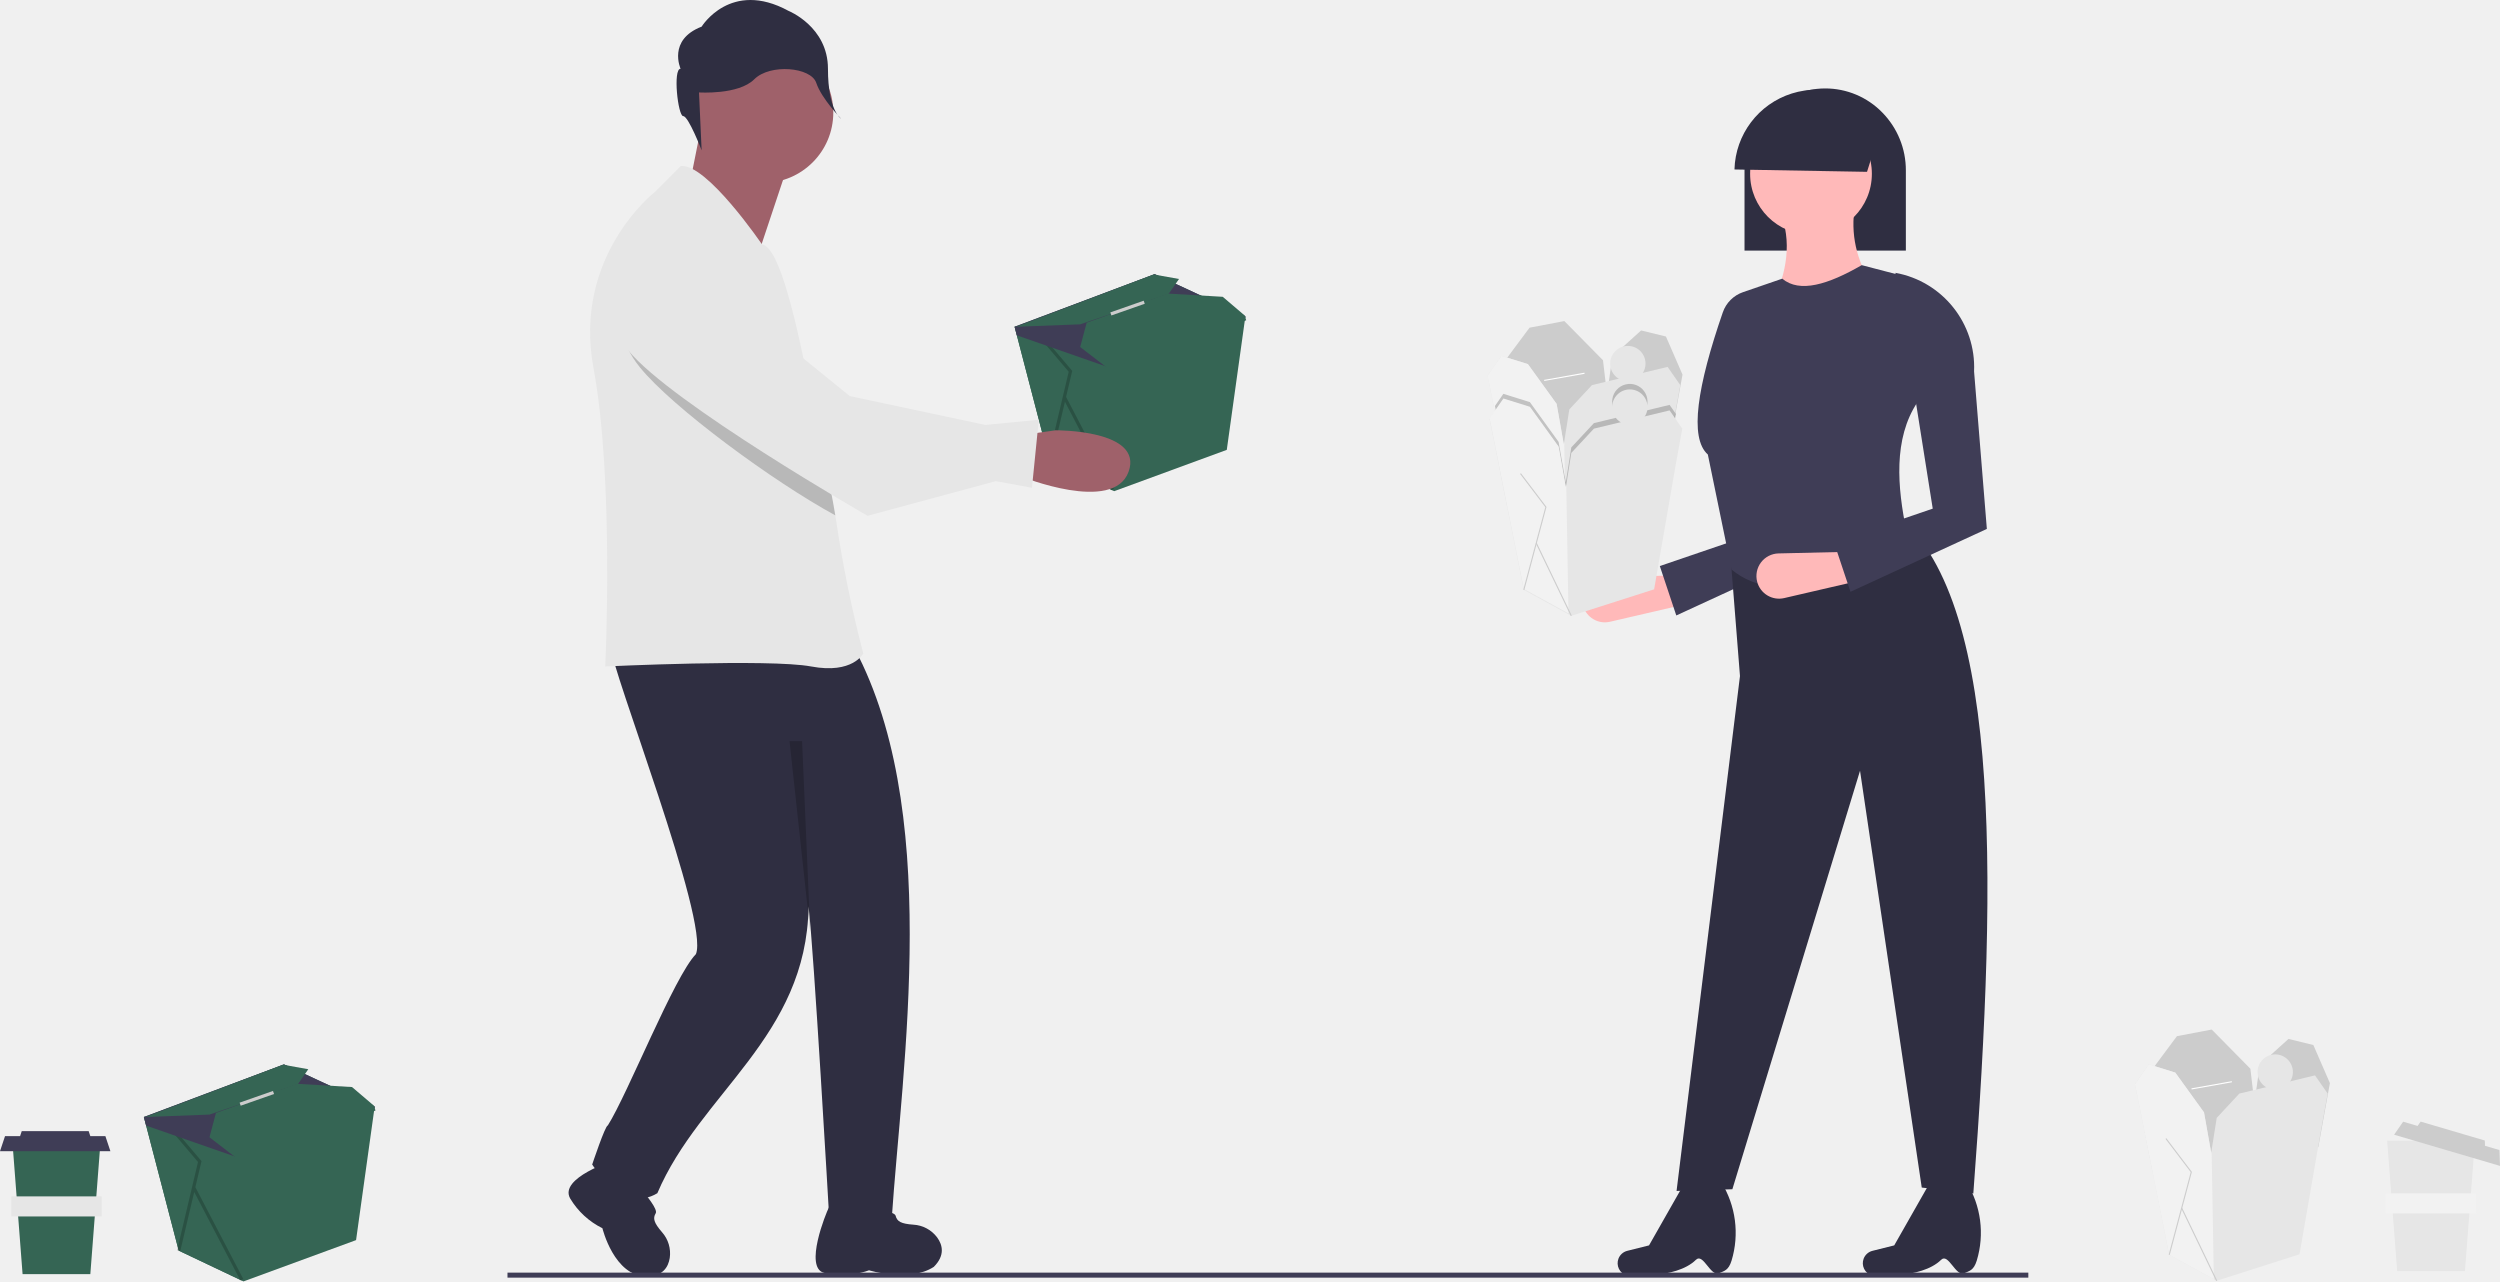
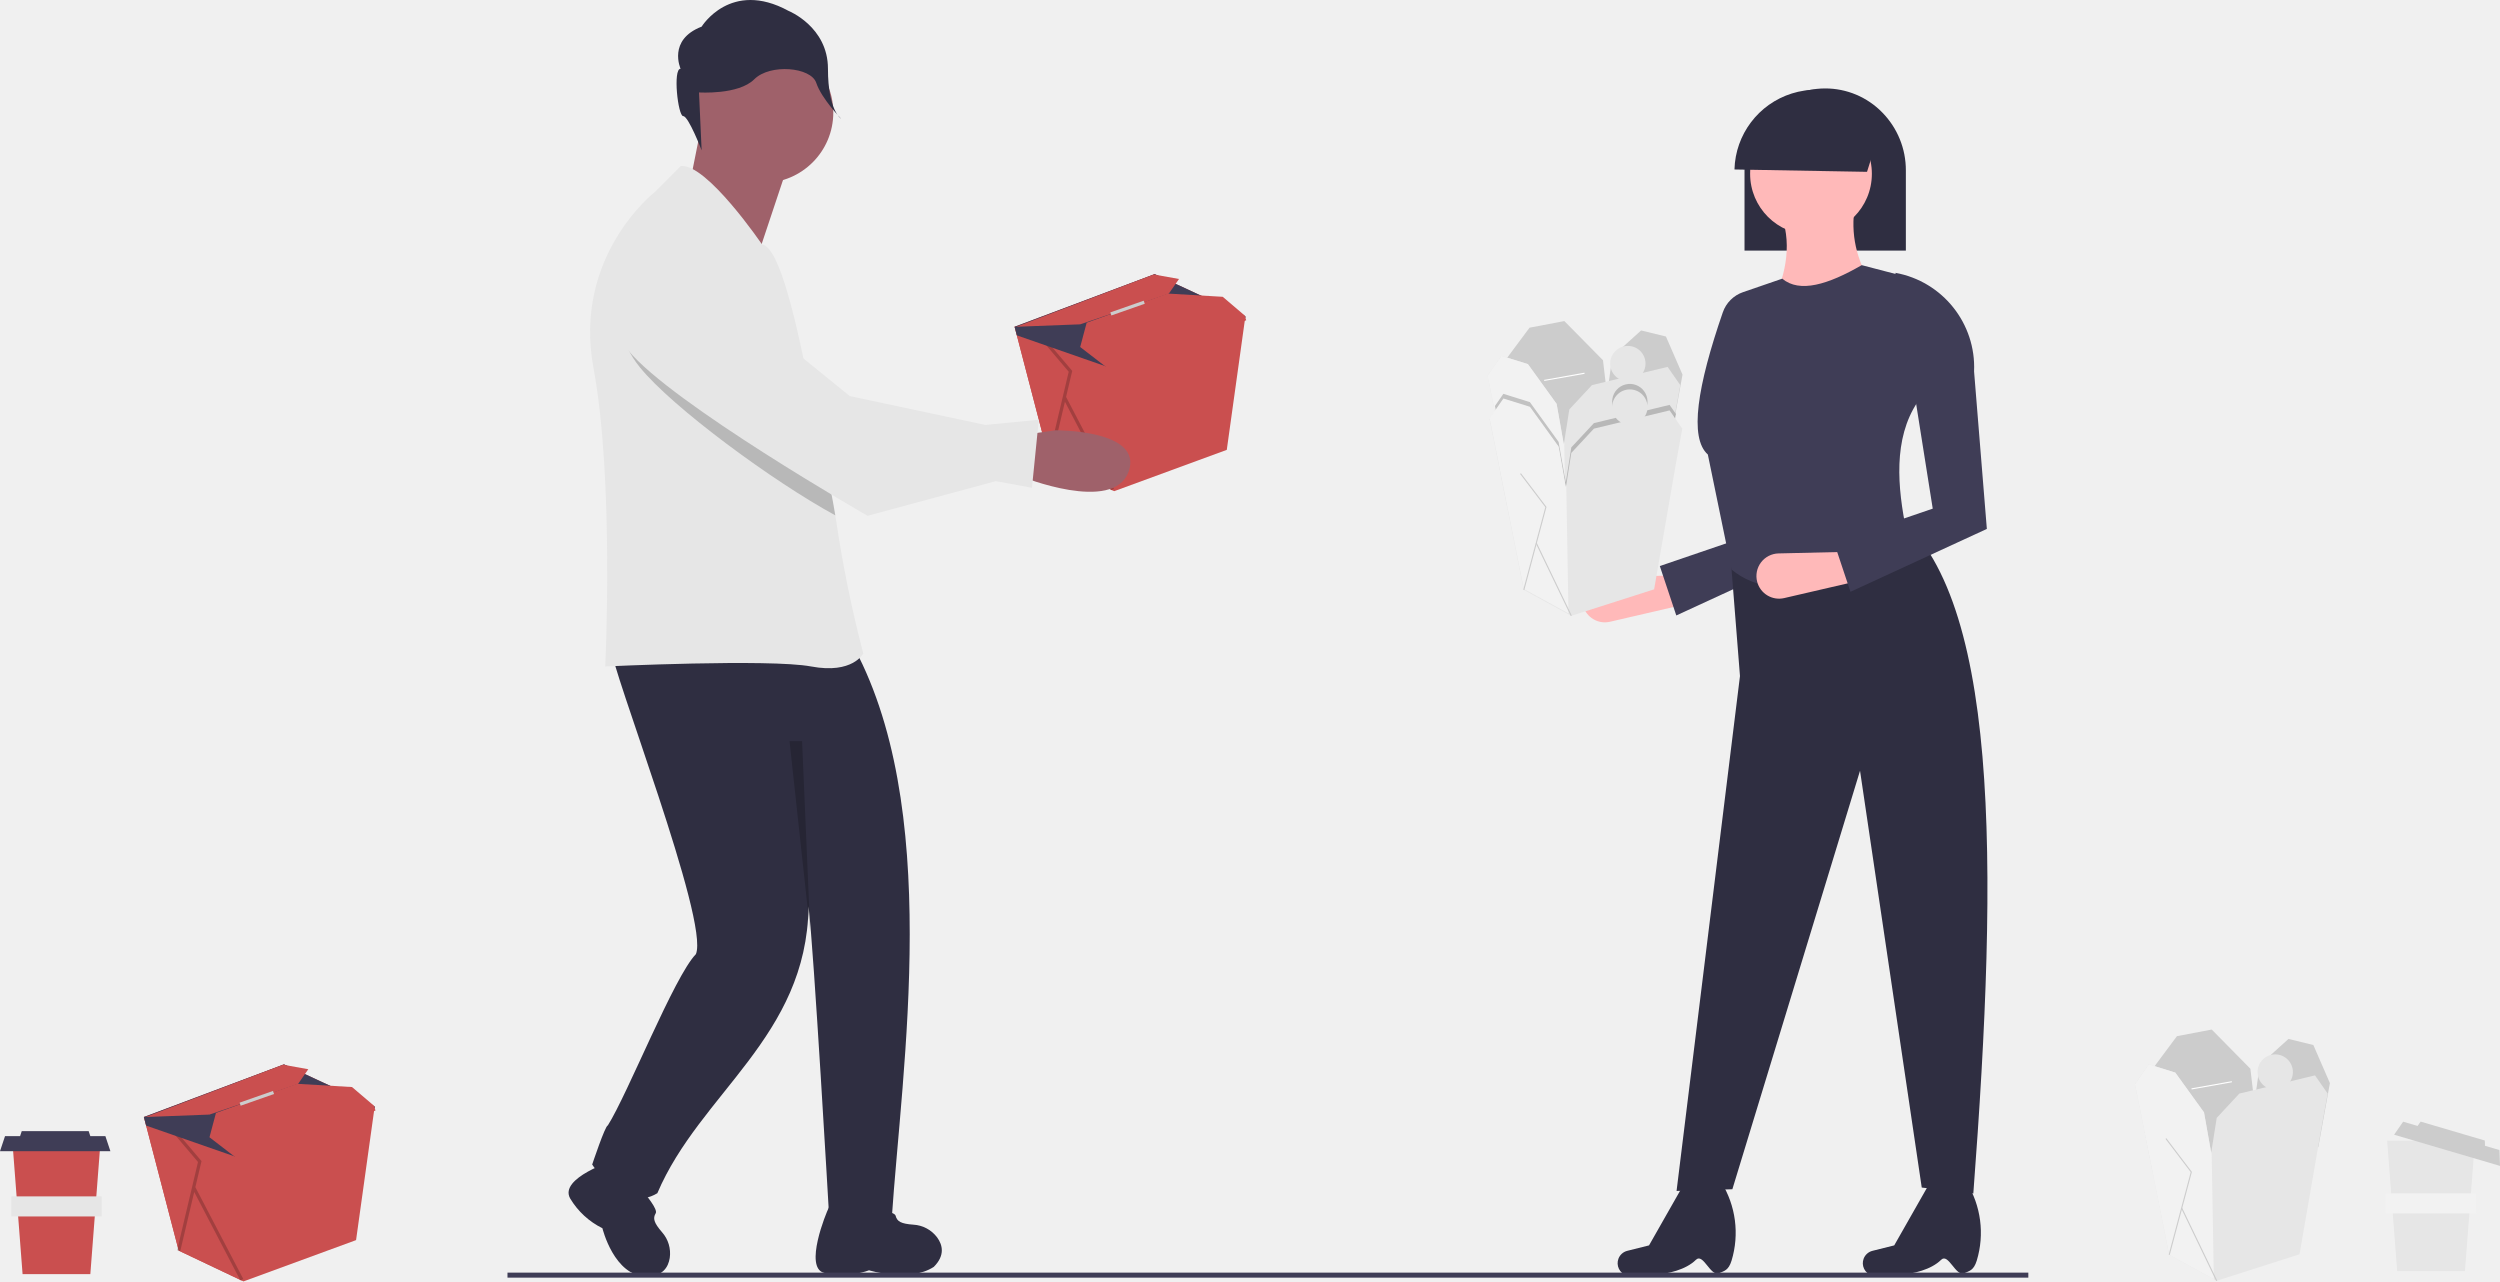
<svg xmlns="http://www.w3.org/2000/svg" width="996.312" height="510.676" viewBox="0 0 996.312 510.676" role="img" artist="Katerina Limpitsouni" source="https://undraw.co/">
-   <polygon points="496.326 126.028 496.3 126.202 496.229 126.705 488.902 179.283 444.038 195.744 443.335 195.408 418.217 183.479 405.229 133.645 404.339 130.224 404.61 130.12 460.176 109.244 496.293 126.008 496.326 126.028" fill="#356554" />
-   <polygon points="443.335 195.408 418.217 183.479 404.339 130.224 404.61 130.12 440.811 145.393 443.335 195.408" fill="#356554" />
+   <polygon points="496.326 126.028 496.3 126.202 496.229 126.705 488.902 179.283 444.038 195.744 443.335 195.408 418.217 183.479 405.229 133.645 404.339 130.224 404.61 130.12 460.176 109.244 496.293 126.008 496.326 126.028" fill="#ca4f4f" />
+   <polygon points="443.335 195.408 418.217 183.479 404.339 130.224 404.61 130.12 440.811 145.393 443.335 195.408" fill="#ca4f4f" />
  <polygon points="443.965 194.8 424.859 158.186 427.313 147.806 415.756 134.197 414.772 135.033 425.906 148.144 417.589 183.33 418.846 183.628 424.405 160.107 442.82 195.397 443.965 194.8" opacity="0.2" />
  <polygon points="496.326 126.673 496.229 126.705 440.811 146.039 405.229 133.645 404.339 130.224 404.61 130.12 460.176 109.244 496.293 126.008 496.3 126.202 496.326 126.673" fill="#3f3d56" />
-   <polygon points="441.779 147.007 430.482 138.293 433.064 128.61 465.34 116.99 487.288 118.281 496.003 125.705 496.648 127.641 441.779 147.007" fill="#356554" />
-   <polygon points="404.984 130.224 430.482 129.255 444.295 124.567 465.831 116.99 469.859 111.181 459.809 109.382 404.984 130.224" fill="#356554" />
+   <polygon points="441.779 147.007 430.482 138.293 433.064 128.61 465.34 116.99 487.288 118.281 496.003 125.705 496.648 127.641 441.779 147.007" fill="#ca4f4f" />
+   <polygon points="404.984 130.224 430.482 129.255 444.295 124.567 465.831 116.99 469.859 111.181 459.809 109.382 404.984 130.224" fill="#ca4f4f" />
  <rect x="544.15" y="316.795" width="14.09" height="1.291" transform="translate(-175.8629 5.76571) rotate(-19.33759)" fill="#ccc" />
  <polygon points="280.668 44.344 274.435 75.507 303.521 97.322 317.026 56.809 280.668 44.344" fill="#9f616a" />
  <circle cx="304.041" cy="44.863" r="28.047" fill="#9f616a" />
  <path d="M345.116,452.035c.128,9.049,39.539,109.757,34.067,122.871-8.626,8.817-27.18,55.747-35.106,68.267-1.038-.001-6.232,15.581-6.232,15.581s12.465,19.737,25.97,11.427c16.98-39.937,59.506-62.211,60.257-114.263,2.053,16.443,8.112,121.989,8.112,121.989s-1.162.493,25,3c4.062-61.258,20.66-165.475-16.5-230.949C429.258,444.764,345.116,452.035,345.116,452.035Z" transform="translate(-101.844 -194.6622)" fill="#2f2e41" />
  <path d="M432.181,675.852c-1.214,2.335-9.924,23.893-1.998,26.054,9.14,2.493,18-1,18-1s16,5,25.792-1.355c4.57-4.57,3.531-8.725,1.35-11.737a12.723,12.723,0,0,0-9.439-5.088c-4.969-.354-6.547-1.275-7.116-3.552C457.939,675.852,432.181,675.852,432.181,675.852Z" transform="translate(-101.844 -194.6622)" fill="#2f2e41" />
  <path d="M346.708,657.027s-22.327,7.05-17.626,15.276a30.913,30.913,0,0,0,12.838,11.839s4.656,19.196,17.582,19.196c6.463,0,8.666-3.672,9.254-7.344a12.723,12.723,0,0,0-3.077-10.272c-3.263-3.764-3.728-5.531-2.52-7.544C364.922,675.241,346.708,657.027,346.708,657.027Z" transform="translate(-101.844 -194.6622)" fill="#2f2e41" />
  <path d="M445.883,455.076s-4.16,8.31-20.78,5.19c-16.62-3.11-82.06,0-82.06,0s3.63-74.27-4.68-118.94,24.41-70.12,24.41-70.12l10.39-10.39c10.39-1.03,32.33,31.21,32.33,31.21,7.22,1.21,13.96,31.9,19.71,60.94.34,1.66.66,3.3.98,4.94,2.65,13.54,6.34,28.61,8.55,42.14.16.96.31,1.91.45,2.86A494.563,494.563,0,0,0,445.883,455.076Z" transform="translate(-101.844 -194.6622)" fill="#e6e6e6" />
  <path d="M373.073,222.061s-5.244-11.537,8.39-16.78c0,0,11.537-18.878,34.61-6.293,0,0,15.732,6.293,15.732,23.073s5.244,19.927,5.244,19.927-7.809-8.011-9.907-14.304-18.41-7.72-24.703-1.428-22.024,5.244-22.024,5.244l1.049,23.073s-5.244-13.634-7.341-13.634S369.927,222.061,373.073,222.061Z" transform="translate(-101.844 -194.6622)" fill="#2f2e41" />
  <path d="M434.733,400.046c-24.78-13.47-64.92-43.01-77.87-58.99-17.07-21.05,1.55-37.05,1.55-37.05,21.11-13.32,46.35,32.38,46.35,32.38l20.44,16.58c.34,1.66.66,3.3.98,4.94C428.833,371.446,432.523,386.516,434.733,400.046Z" transform="translate(-101.844 -194.6622)" opacity="0.2" />
  <path d="M508.706,384.524s36.84,14.956,42.903-1.856-29.086-16.523-29.086-16.523l-13.799,1.955Z" transform="translate(-101.844 -194.6622)" fill="#9f616a" />
  <path d="M353.691,297.165s-18.611,16.009-1.553,37.052,95.451,66.004,95.451,66.004l51.064-13.804,14.451,2.644,2.724-27.131-21.289,2.078L440.497,352.503l-34.46-27.961S374.795,283.852,353.691,297.165Z" transform="translate(-101.844 -194.6622)" fill="#e6e6e6" />
  <polygon points="319.646 295.362 322.902 371.443 314.646 295.362 319.646 295.362" opacity="0.2" />
  <path d="M773.026,435.601l-29.558,6.849a9.017,9.017,0,0,1-10.759-6.5v0a9.017,9.017,0,0,1,8.514-11.3l28.551-.664Z" transform="translate(-101.844 -194.6622)" fill="#ffb9b9" />
  <path d="M769.887,439.939l-6.565-19.694L802.678,406.802l-10.445-91.986h0c18.806,3.419,27.757,18.208,26.918,37.304l5.091,62.769Z" transform="translate(-101.844 -194.6622)" fill="#3f3d56" />
  <path d="M797.079,294.536h64.298V262.56a32.8,32.8,0,0,0-9.417-23.088,31.691,31.691,0,0,0-22.734-9.566,32.199,32.199,0,0,0-32.137,31.8c-.005.293-.01.571-.01.854Z" transform="translate(-101.844 -194.6622)" fill="#2f2e41" />
  <path d="M888.262,670.292l-20.554-2.359L843.111,501.82,792.233,668.608l-22.238.674,25.271-205.199L791.559,417.247l63.009-19.88C899.194,428.521,898.271,538.555,888.262,670.292Z" transform="translate(-101.844 -194.6622)" fill="#2f2e41" />
  <circle cx="721.725" cy="69.275" r="24.26" fill="#ffb9b9" />
  <path d="M847.829,307.74l-41.107,10.782c6.926-13.319,9.142-25.753,5.391-37.064l28.977-4.717A42.278,42.278,0,0,0,847.829,307.74Z" transform="translate(-101.844 -194.6622)" fill="#ffb9b9" />
  <path d="M861.643,406.465c-23.056,14.663-49.914,31.507-69.747,15.162l-9.434-45.824c-7.499-6.679-4.173-27.288,5.964-56.664a12.994,12.994,0,0,1,8.055-8.046l15.632-5.374c6.928,5.826,18.284,2.351,31.673-5.391l15.499,4.043,6.739,50.542C856.296,369.487,857.995,388.894,861.643,406.465Z" transform="translate(-101.844 -194.6622)" fill="#3f3d56" />
  <path d="M842.436,426.166l-29.558,6.849a9.017,9.017,0,0,1-10.759-6.5v0a9.017,9.017,0,0,1,8.514-11.3l28.551-.664Z" transform="translate(-101.844 -194.6622)" fill="#ffb9b9" />
  <path d="M884.69,702.051c-3.452,1.575-6.344-8.189-9.255-5.327-8.145,8.004-27.683,6.21-27.683,6.21a5.091,5.091,0,0,1-3.209-6.635h0a5.091,5.091,0,0,1,3.532-3.152l8.662-2.165,13.6-23.918,14.822-1.876.374.612a38.217,38.217,0,0,1,4.095,31.25C888.396,700.999,886.718,701.125,884.69,702.051Z" transform="translate(-101.844 -194.6622)" fill="#2f2e41" />
  <path d="M786.976,702.051c-3.452,1.575-6.344-8.189-9.255-5.327-8.145,8.004-27.683,6.21-27.683,6.21a5.091,5.091,0,0,1-3.209-6.635h0a5.091,5.091,0,0,1,3.532-3.152l8.662-2.165,13.6-23.918,14.822-1.876.374.612a38.217,38.217,0,0,1,4.095,31.25C790.682,700.999,789.004,701.125,786.976,702.051Z" transform="translate(-101.844 -194.6622)" fill="#2f2e41" />
  <path d="M852.009,243.703l-6.11,19.44-52.826-.939a32.656,32.656,0,0,1,58.936-18.501Z" transform="translate(-101.844 -194.6622)" fill="#2f2e41" />
  <path d="M839.298,430.504l-6.565-19.694,39.355-13.443-14.887-93.979h0a38.237,38.237,0,0,1,31.36,39.297l5.091,62.769Z" transform="translate(-101.844 -194.6622)" fill="#3f3d56" />
  <polygon points="643.455 182.748 602.522 191.551 594.159 151.278 609.564 130.591 623.428 127.95 638.833 143.575 643.455 182.748" fill="#ccc" />
  <polygon points="624.529 184.504 599.879 184.504 596.519 167.914 592.839 149.734 598.339 141.814 608.909 145.114 620.349 160.964 623.219 177.114 623.419 178.264 624.529 184.504" fill="#e6e6e6" />
  <polygon points="665.902 174.825 637.513 178.126 642.575 142.035 654.018 131.691 663.921 134.112 670.524 149.297 665.902 174.825" fill="#ccc" />
  <polygon points="669.639 153.474 666.999 168.004 658.419 217.514 625.409 228.084 624.269 227.464 606.479 217.734 596.469 167.894 596.519 167.914 622.989 178.564 623.219 177.114 623.379 176.064 625.409 163.164 634.429 153.474 664.579 146.214 669.639 153.474" fill="#e6e6e6" />
  <circle cx="648.737" cy="144.896" r="7.042" fill="#e6e6e6" />
  <rect x="717.114" y="344.619" width="16.318" height="0.44" transform="translate(-151.0674 -62.16848) rotate(-10.09713)" fill="#fff" />
  <polygon points="624.269 227.464 606.479 217.734 596.469 167.894 596.519 167.914 592.839 149.734 598.339 141.814 608.909 145.114 620.349 160.964 623.219 177.114 623.379 176.064 623.419 178.264 623.529 184.504 624.269 227.464" fill="#f2f2f2" />
  <polygon points="606.696 217.796 606.27 217.682 615.045 184.776 604.997 171.529 605.348 171.263 615.526 184.681 606.696 217.796" fill="#ccc" />
  <rect x="720.054" y="392.175" width="0.44" height="32.163" transform="translate(-207.6544 158.3469) rotate(-25.7187)" fill="#ccc" />
  <path d="M769.751,359.651l-1.653,9.131-.084.009-7.399,42.685-33.011,10.563-.198.095-.132-.275-18.596-10.163-.213-.057.114-.431L698.666,361.849l.051.02-1.098-5.418.821-1.182,2.537-3.653,10.563,3.301L722.984,370.762l.167.942,1.202,6.761.482,2.716,1.019,5.737.968-6.164.348-2.218.876-5.572,9.023-9.683,4.012-.966,2.793-.673,3.842-.924a7.042,7.042,0,1,1,9.655-2.326l9.848-2.372,2.427,3.484Z" transform="translate(-101.844 -194.6622)" opacity="0.2" />
  <polygon points="625.321 201.848 600.673 201.848 593.631 167.077 599.133 159.154 609.696 162.455 621.14 178.3 625.321 201.848" fill="#e6e6e6" />
  <polygon points="659.212 234.859 626.201 245.422 607.275 235.079 597.262 185.233 623.781 195.906 626.201 180.501 635.224 170.818 665.374 163.556 670.436 170.818 667.795 185.343 659.212 234.859" fill="#e6e6e6" />
  <circle cx="649.529" cy="162.235" r="7.042" fill="#e6e6e6" />
  <polygon points="625.079 244.464 607.289 234.734 597.279 184.894 597.329 184.914 593.649 166.734 599.149 158.814 609.719 162.114 621.159 177.964 624.029 194.114 624.189 193.064 624.229 195.264 624.339 201.504 625.079 244.464" fill="#f2f2f2" />
  <polygon points="607.488 235.135 607.063 235.022 615.838 202.115 605.789 188.868 606.14 188.602 616.319 202.021 607.488 235.135" fill="#ccc" />
  <rect x="720.847" y="409.514" width="0.44" height="32.163" transform="translate(-215.1006 160.4085) rotate(-25.7187)" fill="#ccc" />
  <polygon points="901.455 465.094 860.522 473.897 852.159 433.624 867.564 412.937 881.428 410.296 896.833 425.921 901.455 465.094" fill="#ccc" />
  <polygon points="882.529 466.85 857.879 466.85 854.519 450.26 850.839 432.08 856.339 424.16 866.909 427.46 878.349 443.31 881.219 459.46 881.419 460.61 882.529 466.85" fill="#e6e6e6" />
  <polygon points="923.902 457.171 895.513 460.473 900.575 424.381 912.018 414.038 921.921 416.458 928.524 431.643 923.902 457.171" fill="#ccc" />
  <polygon points="927.639 435.82 924.999 450.35 916.419 499.86 883.409 510.43 882.269 509.81 864.479 500.08 854.469 450.24 854.519 450.26 880.989 460.91 881.219 459.46 881.379 458.41 883.409 445.51 892.429 435.82 922.579 428.56 927.639 435.82" fill="#e6e6e6" />
  <circle cx="906.737" cy="427.242" r="7.042" fill="#e6e6e6" />
  <rect x="975.114" y="626.966" width="16.318" height="0.44" transform="translate(-196.5717 -12.56361) rotate(-10.09713)" fill="#fff" />
  <polygon points="882.269 509.81 864.479 500.08 854.469 450.24 854.519 450.26 850.839 432.08 856.339 424.16 866.909 427.46 878.349 443.31 881.219 459.46 881.379 458.41 881.419 460.61 881.529 466.85 882.269 509.81" fill="#f2f2f2" />
  <polygon points="864.696 500.142 864.27 500.029 873.045 467.122 862.997 453.875 863.348 453.609 873.526 467.027 864.696 500.142" fill="#ccc" />
  <rect x="978.054" y="674.521" width="0.44" height="32.163" transform="translate(-304.6208 298.2773) rotate(-25.7187)" fill="#ccc" />
  <polygon points="982.339 506.59 955.339 506.59 951.339 454.59 986.339 454.59 982.339 506.59" fill="#e6e6e6" />
  <rect x="950.839" y="475.59" width="36" height="8" fill="#f2f2f2" />
  <polygon points="996.089 458.323 990.333 456.628 990.259 454.521 964.679 446.986 963.474 448.716 957.719 447.021 954.105 452.211 996.312 464.644 996.089 458.323" fill="#ccc" />
-   <polygon points="149.326 440.959 149.3 441.133 149.229 441.637 141.902 494.215 97.038 510.676 96.335 510.34 71.217 498.411 58.229 448.576 57.339 445.155 57.61 445.052 113.176 424.176 149.293 440.94 149.326 440.959" fill="#356554" />
-   <polygon points="96.335 510.34 71.217 498.411 57.339 445.155 57.61 445.052 93.811 460.325 96.335 510.34" fill="#356554" />
+   <polygon points="149.326 440.959 149.3 441.133 149.229 441.637 141.902 494.215 97.038 510.676 96.335 510.34 71.217 498.411 58.229 448.576 57.339 445.155 57.61 445.052 113.176 424.176 149.293 440.94 149.326 440.959" fill="#ca4f4f" />
+   <polygon points="96.335 510.34 71.217 498.411 57.339 445.155 57.61 445.052 93.811 460.325 96.335 510.34" fill="#ca4f4f" />
  <polygon points="96.965 509.731 77.859 473.117 80.313 462.738 68.756 449.128 67.772 449.964 78.906 463.076 70.589 498.262 71.846 498.559 77.405 475.039 95.82 510.329 96.965 509.731" opacity="0.2" />
  <polygon points="149.326 441.605 149.229 441.637 93.811 460.97 58.229 448.576 57.339 445.155 57.61 445.052 113.176 424.176 149.293 440.94 149.3 441.133 149.326 441.605" fill="#3f3d56" />
-   <polygon points="94.779 461.939 83.482 453.224 86.064 443.541 118.34 431.922 140.288 433.213 149.003 440.636 149.648 442.573 94.779 461.939" fill="#356554" />
-   <polygon points="57.984 445.155 83.482 444.187 97.295 439.498 118.831 431.922 122.859 426.112 112.809 424.314 57.984 445.155" fill="#356554" />
+   <polygon points="94.779 461.939 83.482 453.224 86.064 443.541 118.34 431.922 140.288 433.213 149.003 440.636 149.648 442.573 94.779 461.939" fill="#ca4f4f" />
+   <polygon points="57.984 445.155 83.482 444.187 97.295 439.498 118.831 431.922 122.859 426.112 112.809 424.314 57.984 445.155" fill="#ca4f4f" />
  <rect x="197.15" y="631.726" width="14.09" height="1.291" transform="translate(-299.7236 -91.37041) rotate(-19.33759)" fill="#ccc" />
-   <polygon points="36 507.786 9 507.786 5 455.786 40 455.786 36 507.786" fill="#356554" />
+   <polygon points="36 507.786 9 507.786 5 455.786 40 455.786 36 507.786" fill="#ca4f4f" />
  <rect x="4.5" y="476.786" width="36" height="8" fill="#e6e6e6" />
  <polygon points="42 452.786 36 452.786 35.333 450.786 8.667 450.786 8 452.786 2 452.786 0 458.786 44 458.786 42 452.786" fill="#3f3d56" />
  <rect x="202.243" y="507.173" width="606.096" height="2" fill="#3f3d56" />
</svg>
